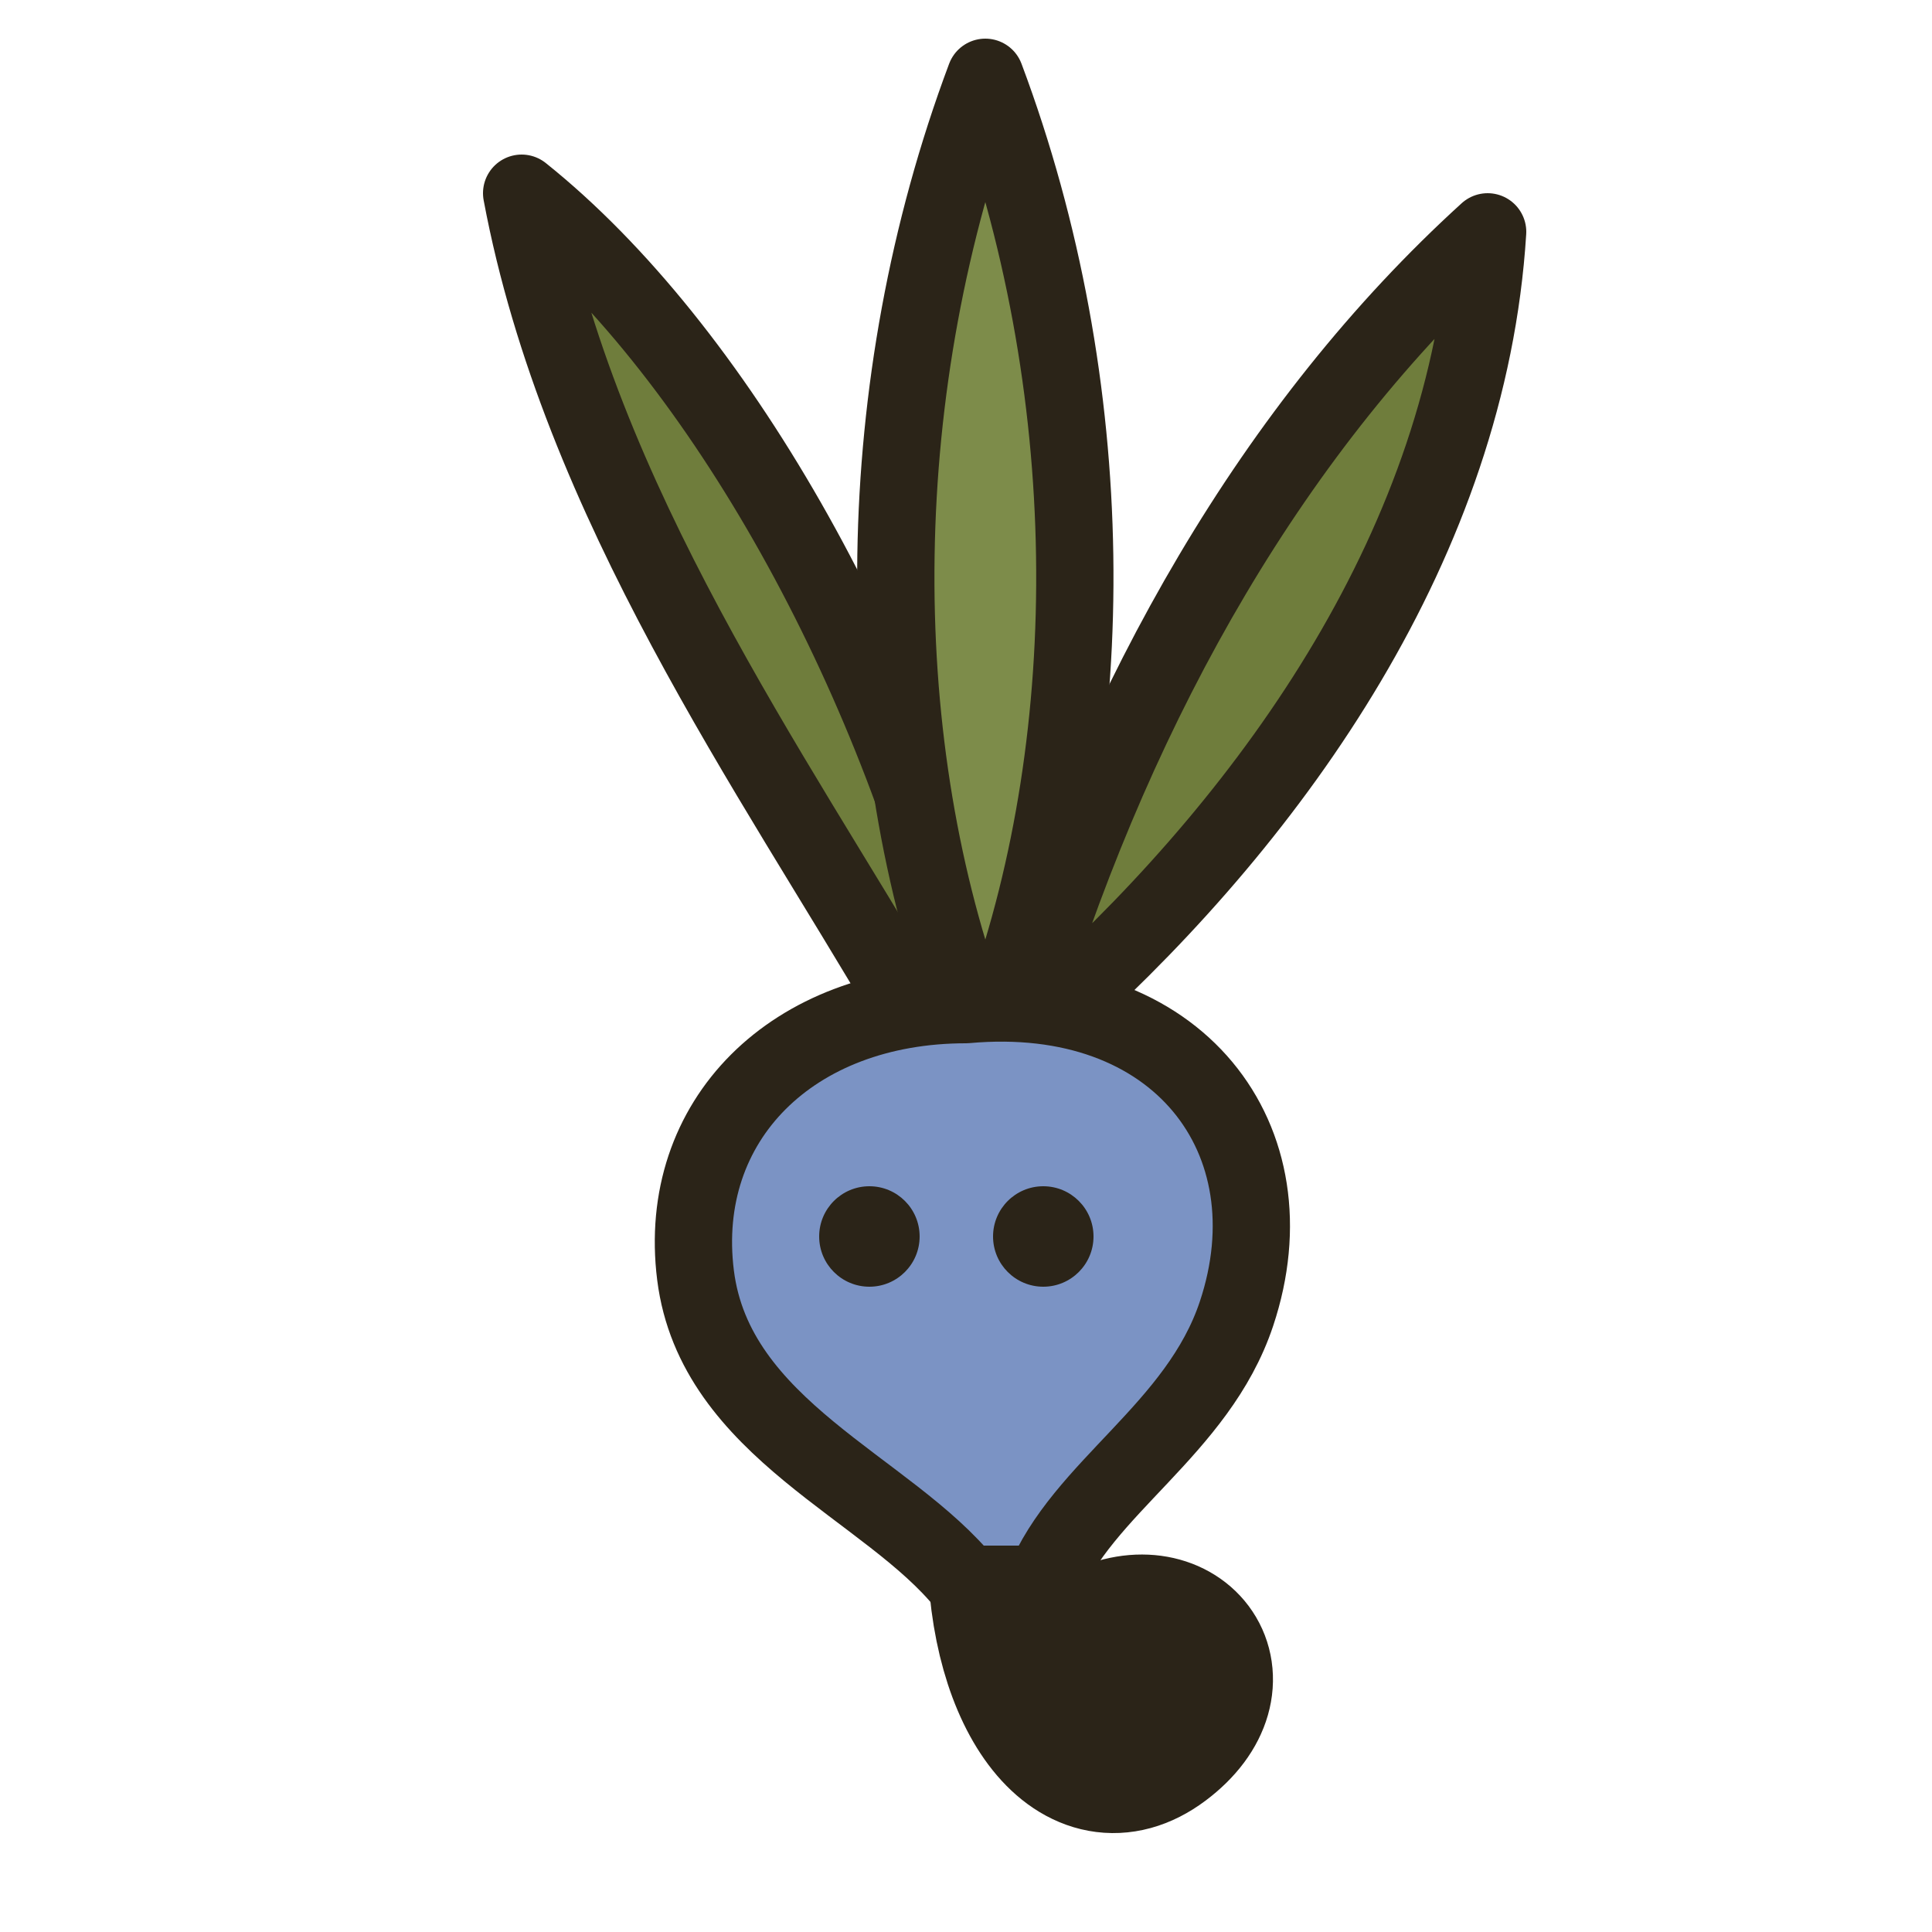
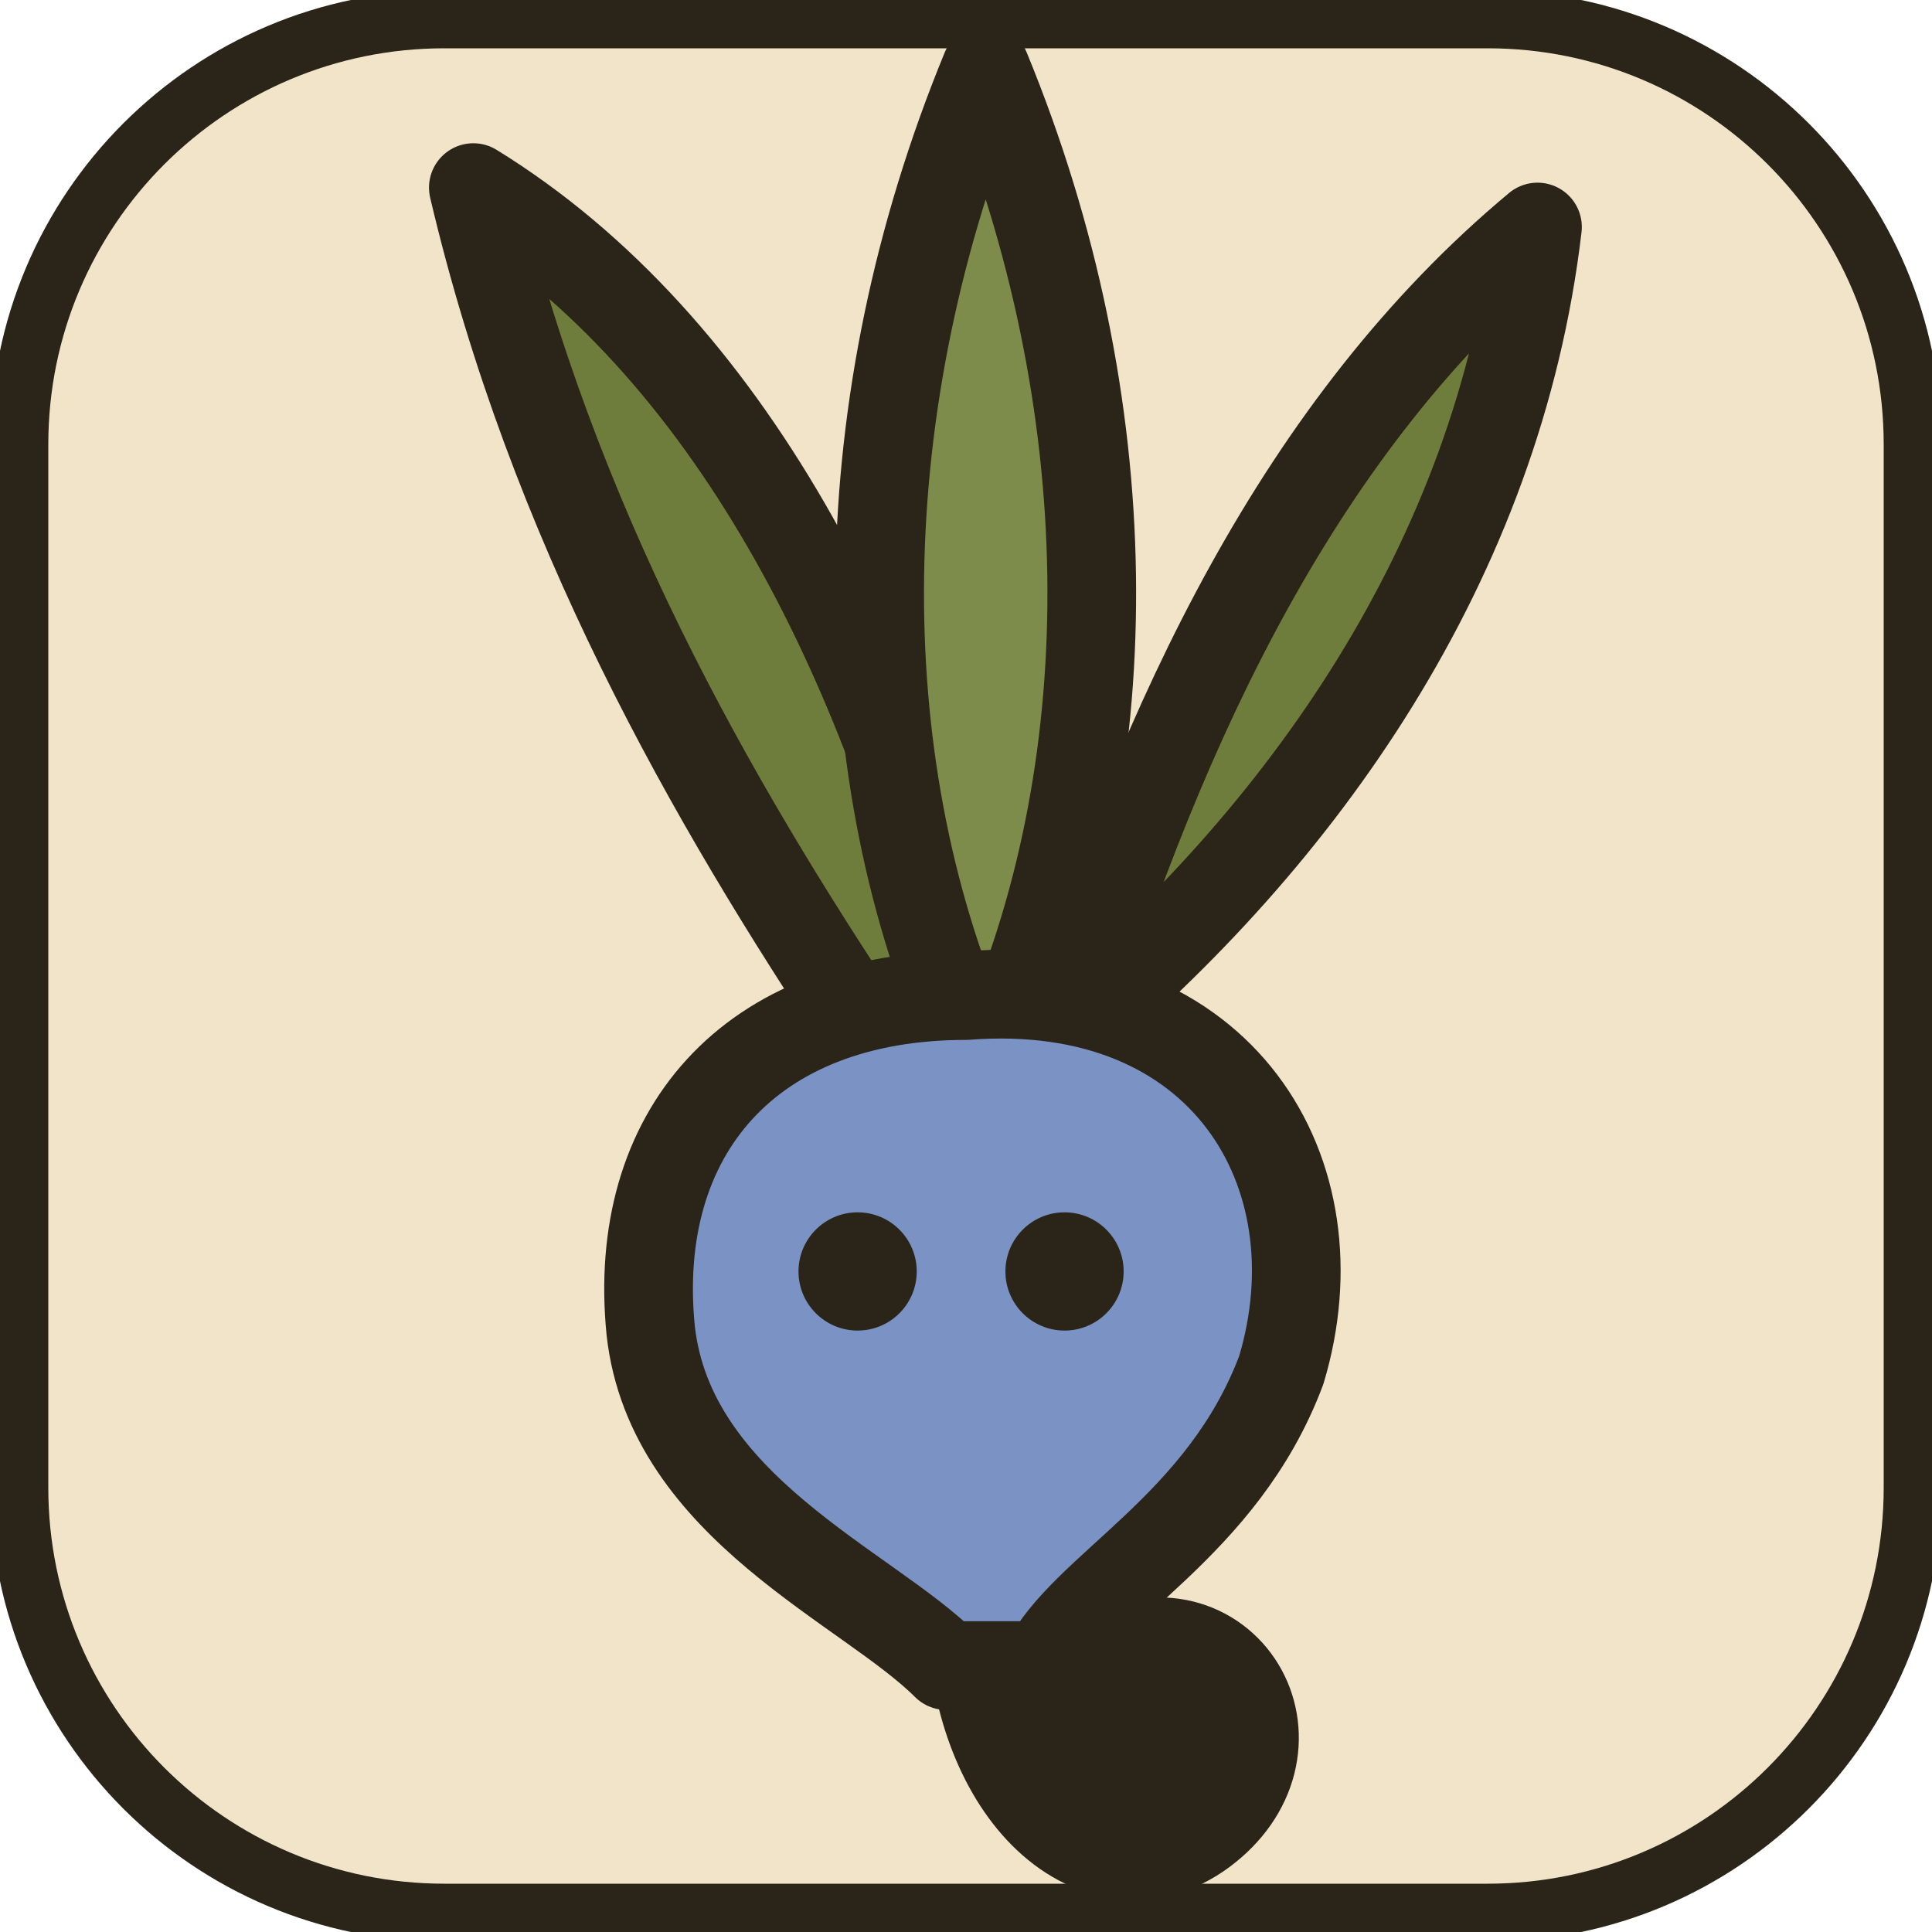
<svg xmlns="http://www.w3.org/2000/svg" viewBox="0 0 100 100" fill="none" stroke-linecap="round" stroke-linejoin="round">
-   <path d="M47 52 C40 40, 30 26, 27 10 C37 18, 46 34, 50 50 Z" fill="#6f7d3c" stroke="#2b2418" stroke-width="4" />
-   <path d="M53 52 C58 36, 66 22, 77 12 C76 28, 66 42, 55 52 Z" fill="#6f7d3c" stroke="#2b2418" stroke-width="4" />
-   <path d="M50 52 C45 38, 45 20, 51 4 C57 20, 57 38, 52 52 Z" fill="#7d8c4a" stroke="#2b2418" stroke-width="4" />
-   <path d="M52 80 C52 88, 56 93, 60 90 C64 87, 61 83, 57 85" stroke="#2b2418" stroke-width="8" />
-   <path d="M50 52 C61 51, 67 59, 64 68 C62 74, 56 77, 54 82 L50 82 C46 77, 37 74, 36 66 C35 58, 41 52, 50 52 Z" fill="#7b93c4" stroke="#2b2418" stroke-width="4" />
-   <circle cx="45" cy="64" r="2.6" fill="#2b2418" />
-   <circle cx="54" cy="64" r="2.6" fill="#2b2418" />
+   <rect x="1" y="1" width="98" height="98" rx="22" fill="#f1e4c8" stroke="#2b2418" stroke-width="3" />
+   <g transform="translate(50 50) scale(1.02) translate(-50 -48.5)">
+     <path d="M45 52 C37 40, 29 26, 25 9 C38 17, 46 33, 50 50 Z" fill="#6f7d3c" stroke="#2b2418" stroke-width="4.5" />
+     <path d="M55 52 C60 36, 67 21, 79 11 C77 28, 67 42, 55 52 Z" fill="#6f7d3c" stroke="#2b2418" stroke-width="4.5" />
+     <path d="M50 52 C44 38, 44 20, 51 3 C58 20, 58 38, 52 52 Z" fill="#7d8c4a" stroke="#2b2418" stroke-width="4.5" />
+     <path d="M52 81 C52 89, 57 94, 61 91 C65 88, 62 83, 58 85" stroke="#2b2418" stroke-width="8" />
+     <path d="M50 50 C63 49, 69 59, 66 69 C63 77, 56 80, 54 84 L49 84 C45 80, 35 76, 34 67 C33 57, 39 50, 50 50 Z" fill="#7b93c4" stroke="#2b2418" stroke-width="4.5" />
+     <circle cx="44.5" cy="64" r="3" fill="#2b2418" />
+     <circle cx="55" cy="64" r="3" fill="#2b2418" />
+   </g>
</svg>
